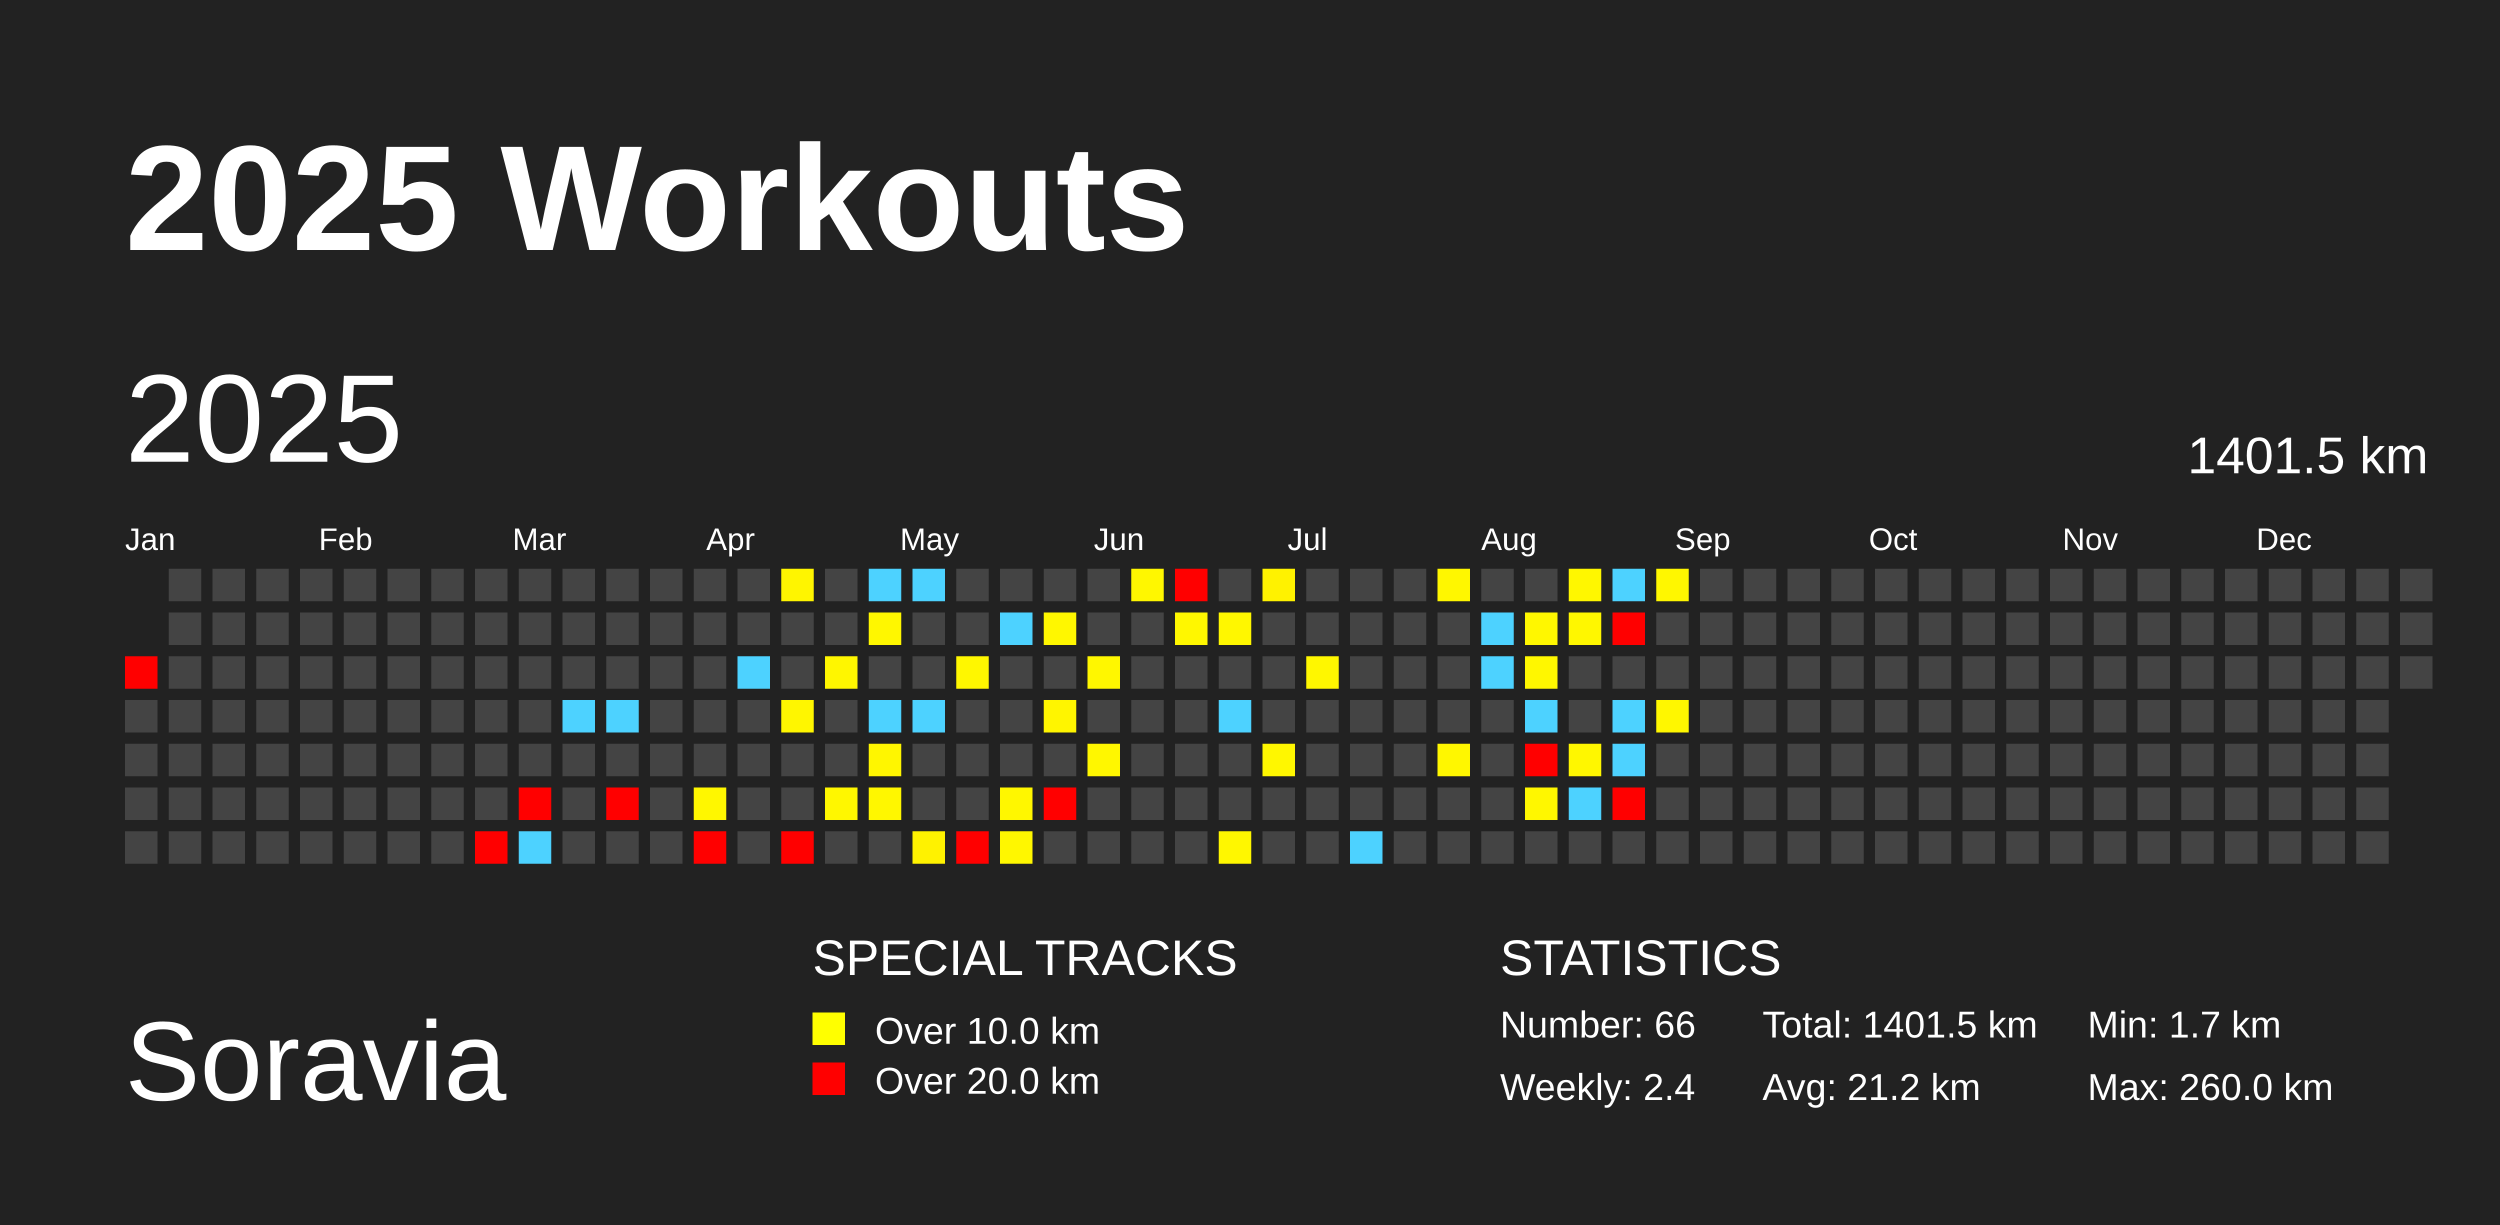
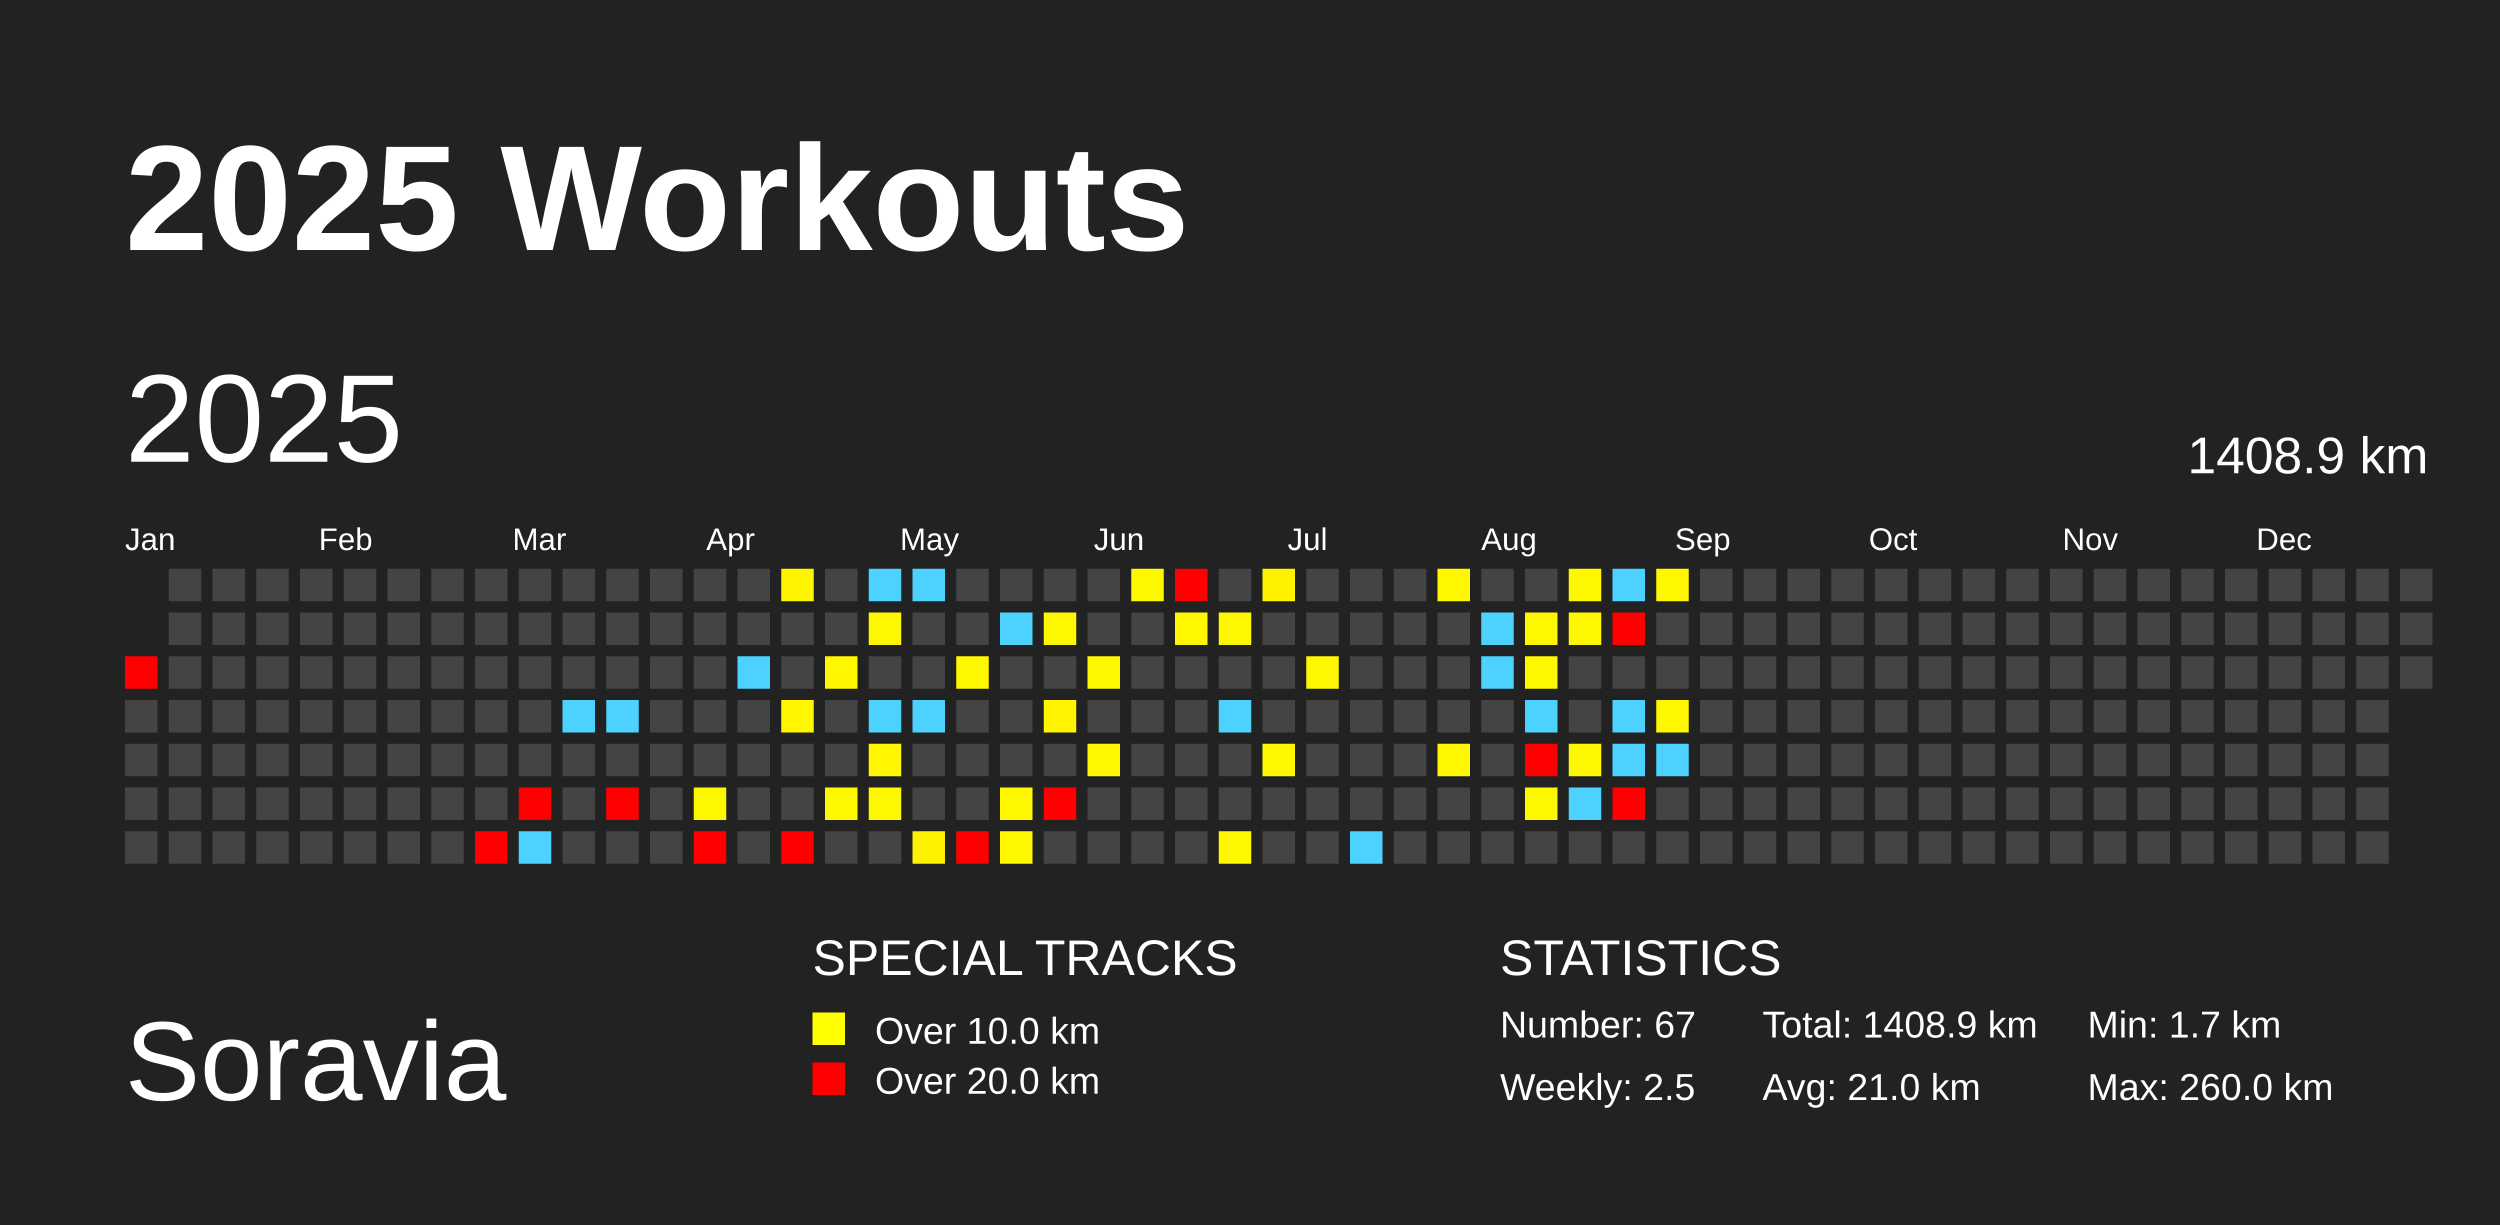
<svg xmlns="http://www.w3.org/2000/svg" baseProfile="full" height="98mm" version="1.1" viewBox="0,0,200,98" width="200mm">
  <defs />
  <rect fill="#222222" height="98" width="200" x="0" y="0" />
  <text fill="#FFFFFF" style="font-size:12px; font-family:Arial; font-weight:bold;" x="10" y="20">2025 Workouts</text>
  <text fill="#FFFFFF" style="font-size:9px; font-family:Arial" x="10" y="88">Soravia</text>
  <text fill="#FFFFFF" style="font-size:4px; font-family:Arial" x="65" y="78">SPECIAL TRACKS</text>
  <rect fill="yellow" height="2.6" width="2.6" x="65" y="81" />
  <text fill="#FFFFFF" style="font-size:3px; font-family:Arial" x="70" y="83.5">Over 10.0 km</text>
  <rect fill="red" height="2.6" width="2.6" x="65" y="85" />
  <text fill="#FFFFFF" style="font-size:3px; font-family:Arial" x="70" y="87.5">Over 20.0 km</text>
  <text fill="#FFFFFF" style="font-size:4px; font-family:Arial" x="120" y="78">STATISTICS</text>
-   <text fill="#FFFFFF" style="font-size:3px; font-family:Arial" x="120" y="83">Number: 66</text>
-   <text fill="#FFFFFF" style="font-size:3px; font-family:Arial" x="120" y="88">Weekly: 2.4</text>
-   <text fill="#FFFFFF" style="font-size:3px; font-family:Arial" x="141" y="83">Total: 1401.5 km</text>
-   <text fill="#FFFFFF" style="font-size:3px; font-family:Arial" x="141" y="88">Avg: 21.2 km</text>
+   <text fill="#FFFFFF" style="font-size:3px; font-family:Arial" x="120" y="83">Number: 67</text>
+   <text fill="#FFFFFF" style="font-size:3px; font-family:Arial" x="120" y="88">Weekly: 2.5</text>
+   <text fill="#FFFFFF" style="font-size:3px; font-family:Arial" x="141" y="83">Total: 1408.9 km</text>
+   <text fill="#FFFFFF" style="font-size:3px; font-family:Arial" x="141" y="88">Avg: 21.0 km</text>
  <text fill="#FFFFFF" style="font-size:3px; font-family:Arial" x="167" y="83">Min: 1.7 km</text>
  <text fill="#FFFFFF" style="font-size:3px; font-family:Arial" x="167" y="88">Max: 260.0 km</text>
  <text dominant-baseline="hanging" fill="#FFFFFF" style="font-size:10.0px; font-family:Arial;" x="10" y="30">2025</text>
-   <text dominant-baseline="hanging" fill="#FFFFFF" style="font-size:4.125px; font-family:Arial;" x="175" y="35">1401.5 km</text>
+   <text dominant-baseline="hanging" fill="#FFFFFF" style="font-size:4.125px; font-family:Arial;" x="175" y="35">1408.9 km</text>
  <text fill="#FFFFFF" style="font-size:2.5px; font-family:Arial" x="10.0" y="44">Jan</text>
  <text fill="#FFFFFF" style="font-size:2.5px; font-family:Arial" x="25.5" y="44">Feb</text>
  <text fill="#FFFFFF" style="font-size:2.5px; font-family:Arial" x="41.0" y="44">Mar</text>
  <text fill="#FFFFFF" style="font-size:2.5px; font-family:Arial" x="56.5" y="44">Apr</text>
  <text fill="#FFFFFF" style="font-size:2.5px; font-family:Arial" x="72.0" y="44">May</text>
  <text fill="#FFFFFF" style="font-size:2.5px; font-family:Arial" x="87.5" y="44">Jun</text>
  <text fill="#FFFFFF" style="font-size:2.5px; font-family:Arial" x="103.0" y="44">Jul</text>
  <text fill="#FFFFFF" style="font-size:2.5px; font-family:Arial" x="118.5" y="44">Aug</text>
  <text fill="#FFFFFF" style="font-size:2.5px; font-family:Arial" x="134.0" y="44">Sep</text>
  <text fill="#FFFFFF" style="font-size:2.5px; font-family:Arial" x="149.5" y="44">Oct</text>
  <text fill="#FFFFFF" style="font-size:2.5px; font-family:Arial" x="165.0" y="44">Nov</text>
  <text fill="#FFFFFF" style="font-size:2.5px; font-family:Arial" x="180.5" y="44">Dec</text>
  <rect fill="red" height="2.6" width="2.6" x="10.0" y="52.5" />
  <rect fill="#444444" height="2.6" width="2.6" x="10.0" y="56.0" />
  <rect fill="#444444" height="2.6" width="2.6" x="10.0" y="59.5" />
  <rect fill="#444444" height="2.6" width="2.6" x="10.0" y="63.0" />
  <rect fill="#444444" height="2.6" width="2.6" x="10.0" y="66.5" />
  <rect fill="#444444" height="2.6" width="2.6" x="13.5" y="45.5" />
  <rect fill="#444444" height="2.6" width="2.6" x="13.5" y="49.0" />
  <rect fill="#444444" height="2.6" width="2.6" x="13.5" y="52.5" />
  <rect fill="#444444" height="2.6" width="2.6" x="13.5" y="56.0" />
  <rect fill="#444444" height="2.6" width="2.6" x="13.5" y="59.5" />
  <rect fill="#444444" height="2.6" width="2.6" x="13.5" y="63.0" />
  <rect fill="#444444" height="2.6" width="2.6" x="13.5" y="66.5" />
  <rect fill="#444444" height="2.6" width="2.6" x="17.0" y="45.5" />
  <rect fill="#444444" height="2.6" width="2.6" x="17.0" y="49.0" />
  <rect fill="#444444" height="2.6" width="2.6" x="17.0" y="52.5" />
  <rect fill="#444444" height="2.6" width="2.6" x="17.0" y="56.0" />
  <rect fill="#444444" height="2.6" width="2.6" x="17.0" y="59.5" />
  <rect fill="#444444" height="2.6" width="2.6" x="17.0" y="63.0" />
  <rect fill="#444444" height="2.6" width="2.6" x="17.0" y="66.5" />
  <rect fill="#444444" height="2.6" width="2.6" x="20.5" y="45.5" />
  <rect fill="#444444" height="2.6" width="2.6" x="20.5" y="49.0" />
  <rect fill="#444444" height="2.6" width="2.6" x="20.5" y="52.5" />
  <rect fill="#444444" height="2.6" width="2.6" x="20.5" y="56.0" />
  <rect fill="#444444" height="2.6" width="2.6" x="20.5" y="59.5" />
  <rect fill="#444444" height="2.6" width="2.6" x="20.5" y="63.0" />
  <rect fill="#444444" height="2.6" width="2.6" x="20.5" y="66.5" />
  <rect fill="#444444" height="2.6" width="2.6" x="24.0" y="45.5" />
  <rect fill="#444444" height="2.6" width="2.6" x="24.0" y="49.0" />
  <rect fill="#444444" height="2.6" width="2.6" x="24.0" y="52.5" />
  <rect fill="#444444" height="2.6" width="2.6" x="24.0" y="56.0" />
  <rect fill="#444444" height="2.6" width="2.6" x="24.0" y="59.5" />
  <rect fill="#444444" height="2.6" width="2.6" x="24.0" y="63.0" />
  <rect fill="#444444" height="2.6" width="2.6" x="24.0" y="66.5" />
  <rect fill="#444444" height="2.6" width="2.6" x="27.5" y="45.5" />
  <rect fill="#444444" height="2.6" width="2.6" x="27.5" y="49.0" />
  <rect fill="#444444" height="2.6" width="2.6" x="27.5" y="52.5" />
  <rect fill="#444444" height="2.6" width="2.6" x="27.5" y="56.0" />
  <rect fill="#444444" height="2.6" width="2.6" x="27.5" y="59.5" />
  <rect fill="#444444" height="2.6" width="2.6" x="27.5" y="63.0" />
  <rect fill="#444444" height="2.6" width="2.6" x="27.5" y="66.5" />
  <rect fill="#444444" height="2.6" width="2.6" x="31.0" y="45.5" />
  <rect fill="#444444" height="2.6" width="2.6" x="31.0" y="49.0" />
  <rect fill="#444444" height="2.6" width="2.6" x="31.0" y="52.5" />
  <rect fill="#444444" height="2.6" width="2.6" x="31.0" y="56.0" />
  <rect fill="#444444" height="2.6" width="2.6" x="31.0" y="59.5" />
  <rect fill="#444444" height="2.6" width="2.6" x="31.0" y="63.0" />
  <rect fill="#444444" height="2.6" width="2.6" x="31.0" y="66.5" />
  <rect fill="#444444" height="2.6" width="2.6" x="34.5" y="45.5" />
  <rect fill="#444444" height="2.6" width="2.6" x="34.5" y="49.0" />
  <rect fill="#444444" height="2.6" width="2.6" x="34.5" y="52.5" />
  <rect fill="#444444" height="2.6" width="2.6" x="34.5" y="56.0" />
  <rect fill="#444444" height="2.6" width="2.6" x="34.5" y="59.5" />
  <rect fill="#444444" height="2.6" width="2.6" x="34.5" y="63.0" />
  <rect fill="#444444" height="2.6" width="2.6" x="34.5" y="66.5" />
  <rect fill="#444444" height="2.6" width="2.6" x="38.0" y="45.5" />
  <rect fill="#444444" height="2.6" width="2.6" x="38.0" y="49.0" />
  <rect fill="#444444" height="2.6" width="2.6" x="38.0" y="52.5" />
  <rect fill="#444444" height="2.6" width="2.6" x="38.0" y="56.0" />
  <rect fill="#444444" height="2.6" width="2.6" x="38.0" y="59.5" />
  <rect fill="#444444" height="2.6" width="2.6" x="38.0" y="63.0" />
  <rect fill="red" height="2.6" width="2.6" x="38.0" y="66.5" />
  <rect fill="#444444" height="2.6" width="2.6" x="41.5" y="45.5" />
  <rect fill="#444444" height="2.6" width="2.6" x="41.5" y="49.0" />
  <rect fill="#444444" height="2.6" width="2.6" x="41.5" y="52.5" />
  <rect fill="#444444" height="2.6" width="2.6" x="41.5" y="56.0" />
  <rect fill="#444444" height="2.6" width="2.6" x="41.5" y="59.5" />
  <rect fill="red" height="2.6" width="2.6" x="41.5" y="63.0" />
  <rect fill="#4dd2ff" height="2.6" width="2.6" x="41.5" y="66.5" />
  <rect fill="#444444" height="2.6" width="2.6" x="45.0" y="45.5" />
  <rect fill="#444444" height="2.6" width="2.6" x="45.0" y="49.0" />
  <rect fill="#444444" height="2.6" width="2.6" x="45.0" y="52.5" />
  <rect fill="#4dd2ff" height="2.6" width="2.6" x="45.0" y="56.0" />
  <rect fill="#444444" height="2.6" width="2.6" x="45.0" y="59.5" />
  <rect fill="#444444" height="2.6" width="2.6" x="45.0" y="63.0" />
  <rect fill="#444444" height="2.6" width="2.6" x="45.0" y="66.5" />
  <rect fill="#444444" height="2.6" width="2.6" x="48.5" y="45.5" />
  <rect fill="#444444" height="2.6" width="2.6" x="48.5" y="49.0" />
  <rect fill="#444444" height="2.6" width="2.6" x="48.5" y="52.5" />
  <rect fill="#4dd2ff" height="2.6" width="2.6" x="48.5" y="56.0" />
  <rect fill="#444444" height="2.6" width="2.6" x="48.5" y="59.5" />
  <rect fill="red" height="2.6" width="2.6" x="48.5" y="63.0" />
  <rect fill="#444444" height="2.6" width="2.6" x="48.5" y="66.5" />
  <rect fill="#444444" height="2.6" width="2.6" x="52.0" y="45.5" />
  <rect fill="#444444" height="2.6" width="2.6" x="52.0" y="49.0" />
  <rect fill="#444444" height="2.6" width="2.6" x="52.0" y="52.5" />
  <rect fill="#444444" height="2.6" width="2.6" x="52.0" y="56.0" />
  <rect fill="#444444" height="2.6" width="2.6" x="52.0" y="59.5" />
  <rect fill="#444444" height="2.6" width="2.6" x="52.0" y="63.0" />
  <rect fill="#444444" height="2.6" width="2.6" x="52.0" y="66.5" />
  <rect fill="#444444" height="2.6" width="2.6" x="55.5" y="45.5" />
  <rect fill="#444444" height="2.6" width="2.6" x="55.5" y="49.0" />
  <rect fill="#444444" height="2.6" width="2.6" x="55.5" y="52.5" />
  <rect fill="#444444" height="2.6" width="2.6" x="55.5" y="56.0" />
  <rect fill="#444444" height="2.6" width="2.6" x="55.5" y="59.5" />
  <rect fill="#fff700" height="2.6" width="2.6" x="55.5" y="63.0" />
  <rect fill="red" height="2.6" width="2.6" x="55.5" y="66.5" />
  <rect fill="#444444" height="2.6" width="2.6" x="59.0" y="45.5" />
  <rect fill="#444444" height="2.6" width="2.6" x="59.0" y="49.0" />
  <rect fill="#4dd2ff" height="2.6" width="2.6" x="59.0" y="52.5" />
  <rect fill="#444444" height="2.6" width="2.6" x="59.0" y="56.0" />
  <rect fill="#444444" height="2.6" width="2.6" x="59.0" y="59.5" />
  <rect fill="#444444" height="2.6" width="2.6" x="59.0" y="63.0" />
  <rect fill="#444444" height="2.6" width="2.6" x="59.0" y="66.5" />
  <rect fill="#fff500" height="2.6" width="2.6" x="62.5" y="45.5" />
  <rect fill="#444444" height="2.6" width="2.6" x="62.5" y="49.0" />
  <rect fill="#444444" height="2.6" width="2.6" x="62.5" y="52.5" />
  <rect fill="#fff600" height="2.6" width="2.6" x="62.5" y="56.0" />
  <rect fill="#444444" height="2.6" width="2.6" x="62.5" y="59.5" />
  <rect fill="#444444" height="2.6" width="2.6" x="62.5" y="63.0" />
  <rect fill="red" height="2.6" width="2.6" x="62.5" y="66.5" />
  <rect fill="#444444" height="2.6" width="2.6" x="66.0" y="45.5" />
  <rect fill="#444444" height="2.6" width="2.6" x="66.0" y="49.0" />
  <rect fill="#fff600" height="2.6" width="2.6" x="66.0" y="52.5" />
  <rect fill="#444444" height="2.6" width="2.6" x="66.0" y="56.0" />
  <rect fill="#444444" height="2.6" width="2.6" x="66.0" y="59.5" />
  <rect fill="#fff700" height="2.6" width="2.6" x="66.0" y="63.0" />
  <rect fill="#444444" height="2.6" width="2.6" x="66.0" y="66.5" />
  <rect fill="#4dd2ff" height="2.6" width="2.6" x="69.5" y="45.5" />
  <rect fill="#fff700" height="2.6" width="2.6" x="69.5" y="49.0" />
  <rect fill="#444444" height="2.6" width="2.6" x="69.5" y="52.5" />
  <rect fill="#4dd2ff" height="2.6" width="2.6" x="69.5" y="56.0" />
  <rect fill="#fff600" height="2.6" width="2.6" x="69.5" y="59.5" />
  <rect fill="#fff700" height="2.6" width="2.6" x="69.5" y="63.0" />
  <rect fill="#444444" height="2.6" width="2.6" x="69.5" y="66.5" />
  <rect fill="#4dd2ff" height="2.6" width="2.6" x="73.0" y="45.5" />
  <rect fill="#444444" height="2.6" width="2.6" x="73.0" y="49.0" />
  <rect fill="#444444" height="2.6" width="2.6" x="73.0" y="52.5" />
  <rect fill="#4dd2ff" height="2.6" width="2.6" x="73.0" y="56.0" />
  <rect fill="#444444" height="2.6" width="2.6" x="73.0" y="59.5" />
  <rect fill="#444444" height="2.6" width="2.6" x="73.0" y="63.0" />
  <rect fill="#fff200" height="2.6" width="2.6" x="73.0" y="66.5" />
  <rect fill="#444444" height="2.6" width="2.6" x="76.5" y="45.5" />
  <rect fill="#444444" height="2.6" width="2.6" x="76.5" y="49.0" />
  <rect fill="#fff700" height="2.6" width="2.6" x="76.5" y="52.5" />
  <rect fill="#444444" height="2.6" width="2.6" x="76.5" y="56.0" />
  <rect fill="#444444" height="2.6" width="2.6" x="76.5" y="59.5" />
  <rect fill="#444444" height="2.6" width="2.6" x="76.5" y="63.0" />
  <rect fill="red" height="2.6" width="2.6" x="76.5" y="66.5" />
  <rect fill="#444444" height="2.6" width="2.6" x="80.0" y="45.5" />
  <rect fill="#4dd2ff" height="2.6" width="2.6" x="80.0" y="49.0" />
  <rect fill="#444444" height="2.6" width="2.6" x="80.0" y="52.5" />
  <rect fill="#444444" height="2.6" width="2.6" x="80.0" y="56.0" />
  <rect fill="#444444" height="2.6" width="2.6" x="80.0" y="59.5" />
  <rect fill="#fff700" height="2.6" width="2.6" x="80.0" y="63.0" />
  <rect fill="#fff700" height="2.6" width="2.6" x="80.0" y="66.5" />
  <rect fill="#444444" height="2.6" width="2.6" x="83.5" y="45.5" />
  <rect fill="#fff700" height="2.6" width="2.6" x="83.5" y="49.0" />
  <rect fill="#444444" height="2.6" width="2.6" x="83.5" y="52.5" />
  <rect fill="#fff500" height="2.6" width="2.6" x="83.5" y="56.0" />
  <rect fill="#444444" height="2.6" width="2.6" x="83.5" y="59.5" />
  <rect fill="red" height="2.6" width="2.6" x="83.5" y="63.0" />
  <rect fill="#444444" height="2.6" width="2.6" x="83.5" y="66.5" />
  <rect fill="#444444" height="2.6" width="2.6" x="87.0" y="45.5" />
  <rect fill="#444444" height="2.6" width="2.6" x="87.0" y="49.0" />
  <rect fill="#fff700" height="2.6" width="2.6" x="87.0" y="52.5" />
  <rect fill="#444444" height="2.6" width="2.6" x="87.0" y="56.0" />
  <rect fill="#fff700" height="2.6" width="2.6" x="87.0" y="59.5" />
  <rect fill="#444444" height="2.6" width="2.6" x="87.0" y="63.0" />
  <rect fill="#444444" height="2.6" width="2.6" x="87.0" y="66.5" />
  <rect fill="#fff700" height="2.6" width="2.6" x="90.5" y="45.5" />
  <rect fill="#444444" height="2.6" width="2.6" x="90.5" y="49.0" />
  <rect fill="#444444" height="2.6" width="2.6" x="90.5" y="52.5" />
  <rect fill="#444444" height="2.6" width="2.6" x="90.5" y="56.0" />
  <rect fill="#444444" height="2.6" width="2.6" x="90.5" y="59.5" />
  <rect fill="#444444" height="2.6" width="2.6" x="90.5" y="63.0" />
  <rect fill="#444444" height="2.6" width="2.6" x="90.5" y="66.5" />
  <rect fill="red" height="2.6" width="2.6" x="94.0" y="45.5" />
  <rect fill="#fff700" height="2.6" width="2.6" x="94.0" y="49.0" />
  <rect fill="#444444" height="2.6" width="2.6" x="94.0" y="52.5" />
  <rect fill="#444444" height="2.6" width="2.6" x="94.0" y="56.0" />
  <rect fill="#444444" height="2.6" width="2.6" x="94.0" y="59.5" />
  <rect fill="#444444" height="2.6" width="2.6" x="94.0" y="63.0" />
  <rect fill="#444444" height="2.6" width="2.6" x="94.0" y="66.5" />
  <rect fill="#444444" height="2.6" width="2.6" x="97.5" y="45.5" />
  <rect fill="#fff700" height="2.6" width="2.6" x="97.5" y="49.0" />
  <rect fill="#444444" height="2.6" width="2.6" x="97.5" y="52.5" />
  <rect fill="#4dd2ff" height="2.6" width="2.6" x="97.5" y="56.0" />
  <rect fill="#444444" height="2.6" width="2.6" x="97.5" y="59.5" />
  <rect fill="#444444" height="2.6" width="2.6" x="97.5" y="63.0" />
  <rect fill="#fff700" height="2.6" width="2.6" x="97.5" y="66.5" />
  <rect fill="#fff200" height="2.6" width="2.6" x="101.0" y="45.5" />
  <rect fill="#444444" height="2.6" width="2.6" x="101.0" y="49.0" />
  <rect fill="#444444" height="2.6" width="2.6" x="101.0" y="52.5" />
  <rect fill="#444444" height="2.6" width="2.6" x="101.0" y="56.0" />
  <rect fill="#fff700" height="2.6" width="2.6" x="101.0" y="59.5" />
  <rect fill="#444444" height="2.6" width="2.6" x="101.0" y="63.0" />
  <rect fill="#444444" height="2.6" width="2.6" x="101.0" y="66.5" />
  <rect fill="#444444" height="2.6" width="2.6" x="104.5" y="45.5" />
  <rect fill="#444444" height="2.6" width="2.6" x="104.5" y="49.0" />
  <rect fill="#fff700" height="2.6" width="2.6" x="104.5" y="52.5" />
  <rect fill="#444444" height="2.6" width="2.6" x="104.5" y="56.0" />
  <rect fill="#444444" height="2.6" width="2.6" x="104.5" y="59.5" />
  <rect fill="#444444" height="2.6" width="2.6" x="104.5" y="63.0" />
  <rect fill="#444444" height="2.6" width="2.6" x="104.5" y="66.5" />
  <rect fill="#444444" height="2.6" width="2.6" x="108.0" y="45.5" />
  <rect fill="#444444" height="2.6" width="2.6" x="108.0" y="49.0" />
  <rect fill="#444444" height="2.6" width="2.6" x="108.0" y="52.5" />
  <rect fill="#444444" height="2.6" width="2.6" x="108.0" y="56.0" />
  <rect fill="#444444" height="2.6" width="2.6" x="108.0" y="59.5" />
  <rect fill="#444444" height="2.6" width="2.6" x="108.0" y="63.0" />
  <rect fill="#4dd2ff" height="2.6" width="2.6" x="108.0" y="66.5" />
  <rect fill="#444444" height="2.6" width="2.6" x="111.5" y="45.5" />
  <rect fill="#444444" height="2.6" width="2.6" x="111.5" y="49.0" />
  <rect fill="#444444" height="2.6" width="2.6" x="111.5" y="52.5" />
  <rect fill="#444444" height="2.6" width="2.6" x="111.5" y="56.0" />
  <rect fill="#444444" height="2.6" width="2.6" x="111.5" y="59.5" />
  <rect fill="#444444" height="2.6" width="2.6" x="111.5" y="63.0" />
  <rect fill="#444444" height="2.6" width="2.6" x="111.5" y="66.5" />
  <rect fill="#fff700" height="2.6" width="2.6" x="115.0" y="45.5" />
  <rect fill="#444444" height="2.6" width="2.6" x="115.0" y="49.0" />
  <rect fill="#444444" height="2.6" width="2.6" x="115.0" y="52.5" />
  <rect fill="#444444" height="2.6" width="2.6" x="115.0" y="56.0" />
  <rect fill="#fff700" height="2.6" width="2.6" x="115.0" y="59.5" />
  <rect fill="#444444" height="2.6" width="2.6" x="115.0" y="63.0" />
  <rect fill="#444444" height="2.6" width="2.6" x="115.0" y="66.5" />
  <rect fill="#444444" height="2.6" width="2.6" x="118.5" y="45.5" />
  <rect fill="#4dd2ff" height="2.6" width="2.6" x="118.5" y="49.0" />
  <rect fill="#4dd2ff" height="2.6" width="2.6" x="118.5" y="52.5" />
  <rect fill="#444444" height="2.6" width="2.6" x="118.5" y="56.0" />
  <rect fill="#444444" height="2.6" width="2.6" x="118.5" y="59.5" />
  <rect fill="#444444" height="2.6" width="2.6" x="118.5" y="63.0" />
  <rect fill="#444444" height="2.6" width="2.6" x="118.5" y="66.5" />
  <rect fill="#444444" height="2.6" width="2.6" x="122.0" y="45.5" />
  <rect fill="#fff700" height="2.6" width="2.6" x="122.0" y="49.0" />
  <rect fill="#fff700" height="2.6" width="2.6" x="122.0" y="52.5" />
  <rect fill="#4dd2ff" height="2.6" width="2.6" x="122.0" y="56.0" />
  <rect fill="red" height="2.6" width="2.6" x="122.0" y="59.5" />
  <rect fill="#fff700" height="2.6" width="2.6" x="122.0" y="63.0" />
  <rect fill="#444444" height="2.6" width="2.6" x="122.0" y="66.5" />
  <rect fill="#fff700" height="2.6" width="2.6" x="125.5" y="45.5" />
  <rect fill="#fff700" height="2.6" width="2.6" x="125.5" y="49.0" />
  <rect fill="#444444" height="2.6" width="2.6" x="125.5" y="52.5" />
  <rect fill="#444444" height="2.6" width="2.6" x="125.5" y="56.0" />
  <rect fill="#fff700" height="2.6" width="2.6" x="125.5" y="59.5" />
  <rect fill="#4dd2ff" height="2.6" width="2.6" x="125.5" y="63.0" />
  <rect fill="#444444" height="2.6" width="2.6" x="125.5" y="66.5" />
  <rect fill="#4dd2ff" height="2.6" width="2.6" x="129.0" y="45.5" />
  <rect fill="red" height="2.6" width="2.6" x="129.0" y="49.0" />
  <rect fill="#444444" height="2.6" width="2.6" x="129.0" y="52.5" />
  <rect fill="#4dd2ff" height="2.6" width="2.6" x="129.0" y="56.0" />
  <rect fill="#4dd2ff" height="2.6" width="2.6" x="129.0" y="59.5" />
  <rect fill="red" height="2.6" width="2.6" x="129.0" y="63.0" />
  <rect fill="#444444" height="2.6" width="2.6" x="129.0" y="66.5" />
  <rect fill="#fff700" height="2.6" width="2.6" x="132.5" y="45.5" />
  <rect fill="#444444" height="2.6" width="2.6" x="132.5" y="49.0" />
  <rect fill="#444444" height="2.6" width="2.6" x="132.5" y="52.5" />
  <rect fill="#fff700" height="2.6" width="2.6" x="132.5" y="56.0" />
-   <rect fill="#444444" height="2.6" width="2.6" x="132.5" y="59.5" />
+   <rect fill="#4dd2ff" height="2.6" width="2.6" x="132.5" y="59.5" />
  <rect fill="#444444" height="2.6" width="2.6" x="132.5" y="63.0" />
  <rect fill="#444444" height="2.6" width="2.6" x="132.5" y="66.5" />
  <rect fill="#444444" height="2.6" width="2.6" x="136.0" y="45.5" />
  <rect fill="#444444" height="2.6" width="2.6" x="136.0" y="49.0" />
  <rect fill="#444444" height="2.6" width="2.6" x="136.0" y="52.5" />
  <rect fill="#444444" height="2.6" width="2.6" x="136.0" y="56.0" />
  <rect fill="#444444" height="2.6" width="2.6" x="136.0" y="59.5" />
  <rect fill="#444444" height="2.6" width="2.6" x="136.0" y="63.0" />
  <rect fill="#444444" height="2.6" width="2.6" x="136.0" y="66.5" />
  <rect fill="#444444" height="2.6" width="2.6" x="139.5" y="45.5" />
  <rect fill="#444444" height="2.6" width="2.6" x="139.5" y="49.0" />
  <rect fill="#444444" height="2.6" width="2.6" x="139.5" y="52.5" />
  <rect fill="#444444" height="2.6" width="2.6" x="139.5" y="56.0" />
  <rect fill="#444444" height="2.6" width="2.6" x="139.5" y="59.5" />
  <rect fill="#444444" height="2.6" width="2.6" x="139.5" y="63.0" />
  <rect fill="#444444" height="2.6" width="2.6" x="139.5" y="66.5" />
  <rect fill="#444444" height="2.6" width="2.6" x="143.0" y="45.5" />
  <rect fill="#444444" height="2.6" width="2.6" x="143.0" y="49.0" />
  <rect fill="#444444" height="2.6" width="2.6" x="143.0" y="52.5" />
  <rect fill="#444444" height="2.6" width="2.6" x="143.0" y="56.0" />
  <rect fill="#444444" height="2.6" width="2.6" x="143.0" y="59.5" />
  <rect fill="#444444" height="2.6" width="2.6" x="143.0" y="63.0" />
  <rect fill="#444444" height="2.6" width="2.6" x="143.0" y="66.5" />
  <rect fill="#444444" height="2.6" width="2.6" x="146.5" y="45.5" />
  <rect fill="#444444" height="2.6" width="2.6" x="146.5" y="49.0" />
  <rect fill="#444444" height="2.6" width="2.6" x="146.5" y="52.5" />
  <rect fill="#444444" height="2.6" width="2.6" x="146.5" y="56.0" />
  <rect fill="#444444" height="2.6" width="2.6" x="146.5" y="59.5" />
  <rect fill="#444444" height="2.6" width="2.6" x="146.5" y="63.0" />
  <rect fill="#444444" height="2.6" width="2.6" x="146.5" y="66.5" />
  <rect fill="#444444" height="2.6" width="2.6" x="150.0" y="45.5" />
  <rect fill="#444444" height="2.6" width="2.6" x="150.0" y="49.0" />
  <rect fill="#444444" height="2.6" width="2.6" x="150.0" y="52.5" />
  <rect fill="#444444" height="2.6" width="2.6" x="150.0" y="56.0" />
  <rect fill="#444444" height="2.6" width="2.6" x="150.0" y="59.5" />
  <rect fill="#444444" height="2.6" width="2.6" x="150.0" y="63.0" />
  <rect fill="#444444" height="2.6" width="2.6" x="150.0" y="66.5" />
  <rect fill="#444444" height="2.6" width="2.6" x="153.5" y="45.5" />
  <rect fill="#444444" height="2.6" width="2.6" x="153.5" y="49.0" />
  <rect fill="#444444" height="2.6" width="2.6" x="153.5" y="52.5" />
  <rect fill="#444444" height="2.6" width="2.6" x="153.5" y="56.0" />
  <rect fill="#444444" height="2.6" width="2.6" x="153.5" y="59.5" />
  <rect fill="#444444" height="2.6" width="2.6" x="153.5" y="63.0" />
  <rect fill="#444444" height="2.6" width="2.6" x="153.5" y="66.5" />
  <rect fill="#444444" height="2.6" width="2.6" x="157.0" y="45.5" />
  <rect fill="#444444" height="2.6" width="2.6" x="157.0" y="49.0" />
  <rect fill="#444444" height="2.6" width="2.6" x="157.0" y="52.5" />
  <rect fill="#444444" height="2.6" width="2.6" x="157.0" y="56.0" />
  <rect fill="#444444" height="2.6" width="2.6" x="157.0" y="59.5" />
  <rect fill="#444444" height="2.6" width="2.6" x="157.0" y="63.0" />
  <rect fill="#444444" height="2.6" width="2.6" x="157.0" y="66.5" />
  <rect fill="#444444" height="2.6" width="2.6" x="160.5" y="45.5" />
  <rect fill="#444444" height="2.6" width="2.6" x="160.5" y="49.0" />
  <rect fill="#444444" height="2.6" width="2.6" x="160.5" y="52.5" />
  <rect fill="#444444" height="2.6" width="2.6" x="160.5" y="56.0" />
  <rect fill="#444444" height="2.6" width="2.6" x="160.5" y="59.5" />
  <rect fill="#444444" height="2.6" width="2.6" x="160.5" y="63.0" />
  <rect fill="#444444" height="2.6" width="2.6" x="160.5" y="66.5" />
  <rect fill="#444444" height="2.6" width="2.6" x="164.0" y="45.5" />
  <rect fill="#444444" height="2.6" width="2.6" x="164.0" y="49.0" />
  <rect fill="#444444" height="2.6" width="2.6" x="164.0" y="52.5" />
  <rect fill="#444444" height="2.6" width="2.6" x="164.0" y="56.0" />
  <rect fill="#444444" height="2.6" width="2.6" x="164.0" y="59.5" />
  <rect fill="#444444" height="2.6" width="2.6" x="164.0" y="63.0" />
  <rect fill="#444444" height="2.6" width="2.6" x="164.0" y="66.5" />
  <rect fill="#444444" height="2.6" width="2.6" x="167.5" y="45.5" />
  <rect fill="#444444" height="2.6" width="2.6" x="167.5" y="49.0" />
  <rect fill="#444444" height="2.6" width="2.6" x="167.5" y="52.5" />
  <rect fill="#444444" height="2.6" width="2.6" x="167.5" y="56.0" />
  <rect fill="#444444" height="2.6" width="2.6" x="167.5" y="59.5" />
  <rect fill="#444444" height="2.6" width="2.6" x="167.5" y="63.0" />
  <rect fill="#444444" height="2.6" width="2.6" x="167.5" y="66.5" />
  <rect fill="#444444" height="2.6" width="2.6" x="171.0" y="45.5" />
  <rect fill="#444444" height="2.6" width="2.6" x="171.0" y="49.0" />
  <rect fill="#444444" height="2.6" width="2.6" x="171.0" y="52.5" />
  <rect fill="#444444" height="2.6" width="2.6" x="171.0" y="56.0" />
  <rect fill="#444444" height="2.6" width="2.6" x="171.0" y="59.5" />
  <rect fill="#444444" height="2.6" width="2.6" x="171.0" y="63.0" />
  <rect fill="#444444" height="2.6" width="2.6" x="171.0" y="66.5" />
  <rect fill="#444444" height="2.6" width="2.6" x="174.5" y="45.5" />
  <rect fill="#444444" height="2.6" width="2.6" x="174.5" y="49.0" />
  <rect fill="#444444" height="2.6" width="2.6" x="174.5" y="52.5" />
  <rect fill="#444444" height="2.6" width="2.6" x="174.5" y="56.0" />
  <rect fill="#444444" height="2.6" width="2.6" x="174.5" y="59.5" />
  <rect fill="#444444" height="2.6" width="2.6" x="174.5" y="63.0" />
  <rect fill="#444444" height="2.6" width="2.6" x="174.5" y="66.5" />
  <rect fill="#444444" height="2.6" width="2.6" x="178.0" y="45.5" />
  <rect fill="#444444" height="2.6" width="2.6" x="178.0" y="49.0" />
  <rect fill="#444444" height="2.6" width="2.6" x="178.0" y="52.5" />
  <rect fill="#444444" height="2.6" width="2.6" x="178.0" y="56.0" />
  <rect fill="#444444" height="2.6" width="2.6" x="178.0" y="59.5" />
  <rect fill="#444444" height="2.6" width="2.6" x="178.0" y="63.0" />
  <rect fill="#444444" height="2.6" width="2.6" x="178.0" y="66.5" />
  <rect fill="#444444" height="2.6" width="2.6" x="181.5" y="45.5" />
  <rect fill="#444444" height="2.6" width="2.6" x="181.5" y="49.0" />
  <rect fill="#444444" height="2.6" width="2.6" x="181.5" y="52.5" />
  <rect fill="#444444" height="2.6" width="2.6" x="181.5" y="56.0" />
  <rect fill="#444444" height="2.6" width="2.6" x="181.5" y="59.5" />
  <rect fill="#444444" height="2.6" width="2.6" x="181.5" y="63.0" />
  <rect fill="#444444" height="2.6" width="2.6" x="181.5" y="66.5" />
  <rect fill="#444444" height="2.6" width="2.6" x="185.0" y="45.5" />
  <rect fill="#444444" height="2.6" width="2.6" x="185.0" y="49.0" />
  <rect fill="#444444" height="2.6" width="2.6" x="185.0" y="52.5" />
  <rect fill="#444444" height="2.6" width="2.6" x="185.0" y="56.0" />
  <rect fill="#444444" height="2.6" width="2.6" x="185.0" y="59.5" />
  <rect fill="#444444" height="2.6" width="2.6" x="185.0" y="63.0" />
  <rect fill="#444444" height="2.6" width="2.6" x="185.0" y="66.5" />
  <rect fill="#444444" height="2.6" width="2.6" x="188.5" y="45.5" />
  <rect fill="#444444" height="2.6" width="2.6" x="188.5" y="49.0" />
  <rect fill="#444444" height="2.6" width="2.6" x="188.5" y="52.5" />
  <rect fill="#444444" height="2.6" width="2.6" x="188.5" y="56.0" />
  <rect fill="#444444" height="2.6" width="2.6" x="188.5" y="59.5" />
  <rect fill="#444444" height="2.6" width="2.6" x="188.5" y="63.0" />
  <rect fill="#444444" height="2.6" width="2.6" x="188.5" y="66.5" />
  <rect fill="#444444" height="2.6" width="2.6" x="192.0" y="45.5" />
  <rect fill="#444444" height="2.6" width="2.6" x="192.0" y="49.0" />
  <rect fill="#444444" height="2.6" width="2.6" x="192.0" y="52.5" />
</svg>
